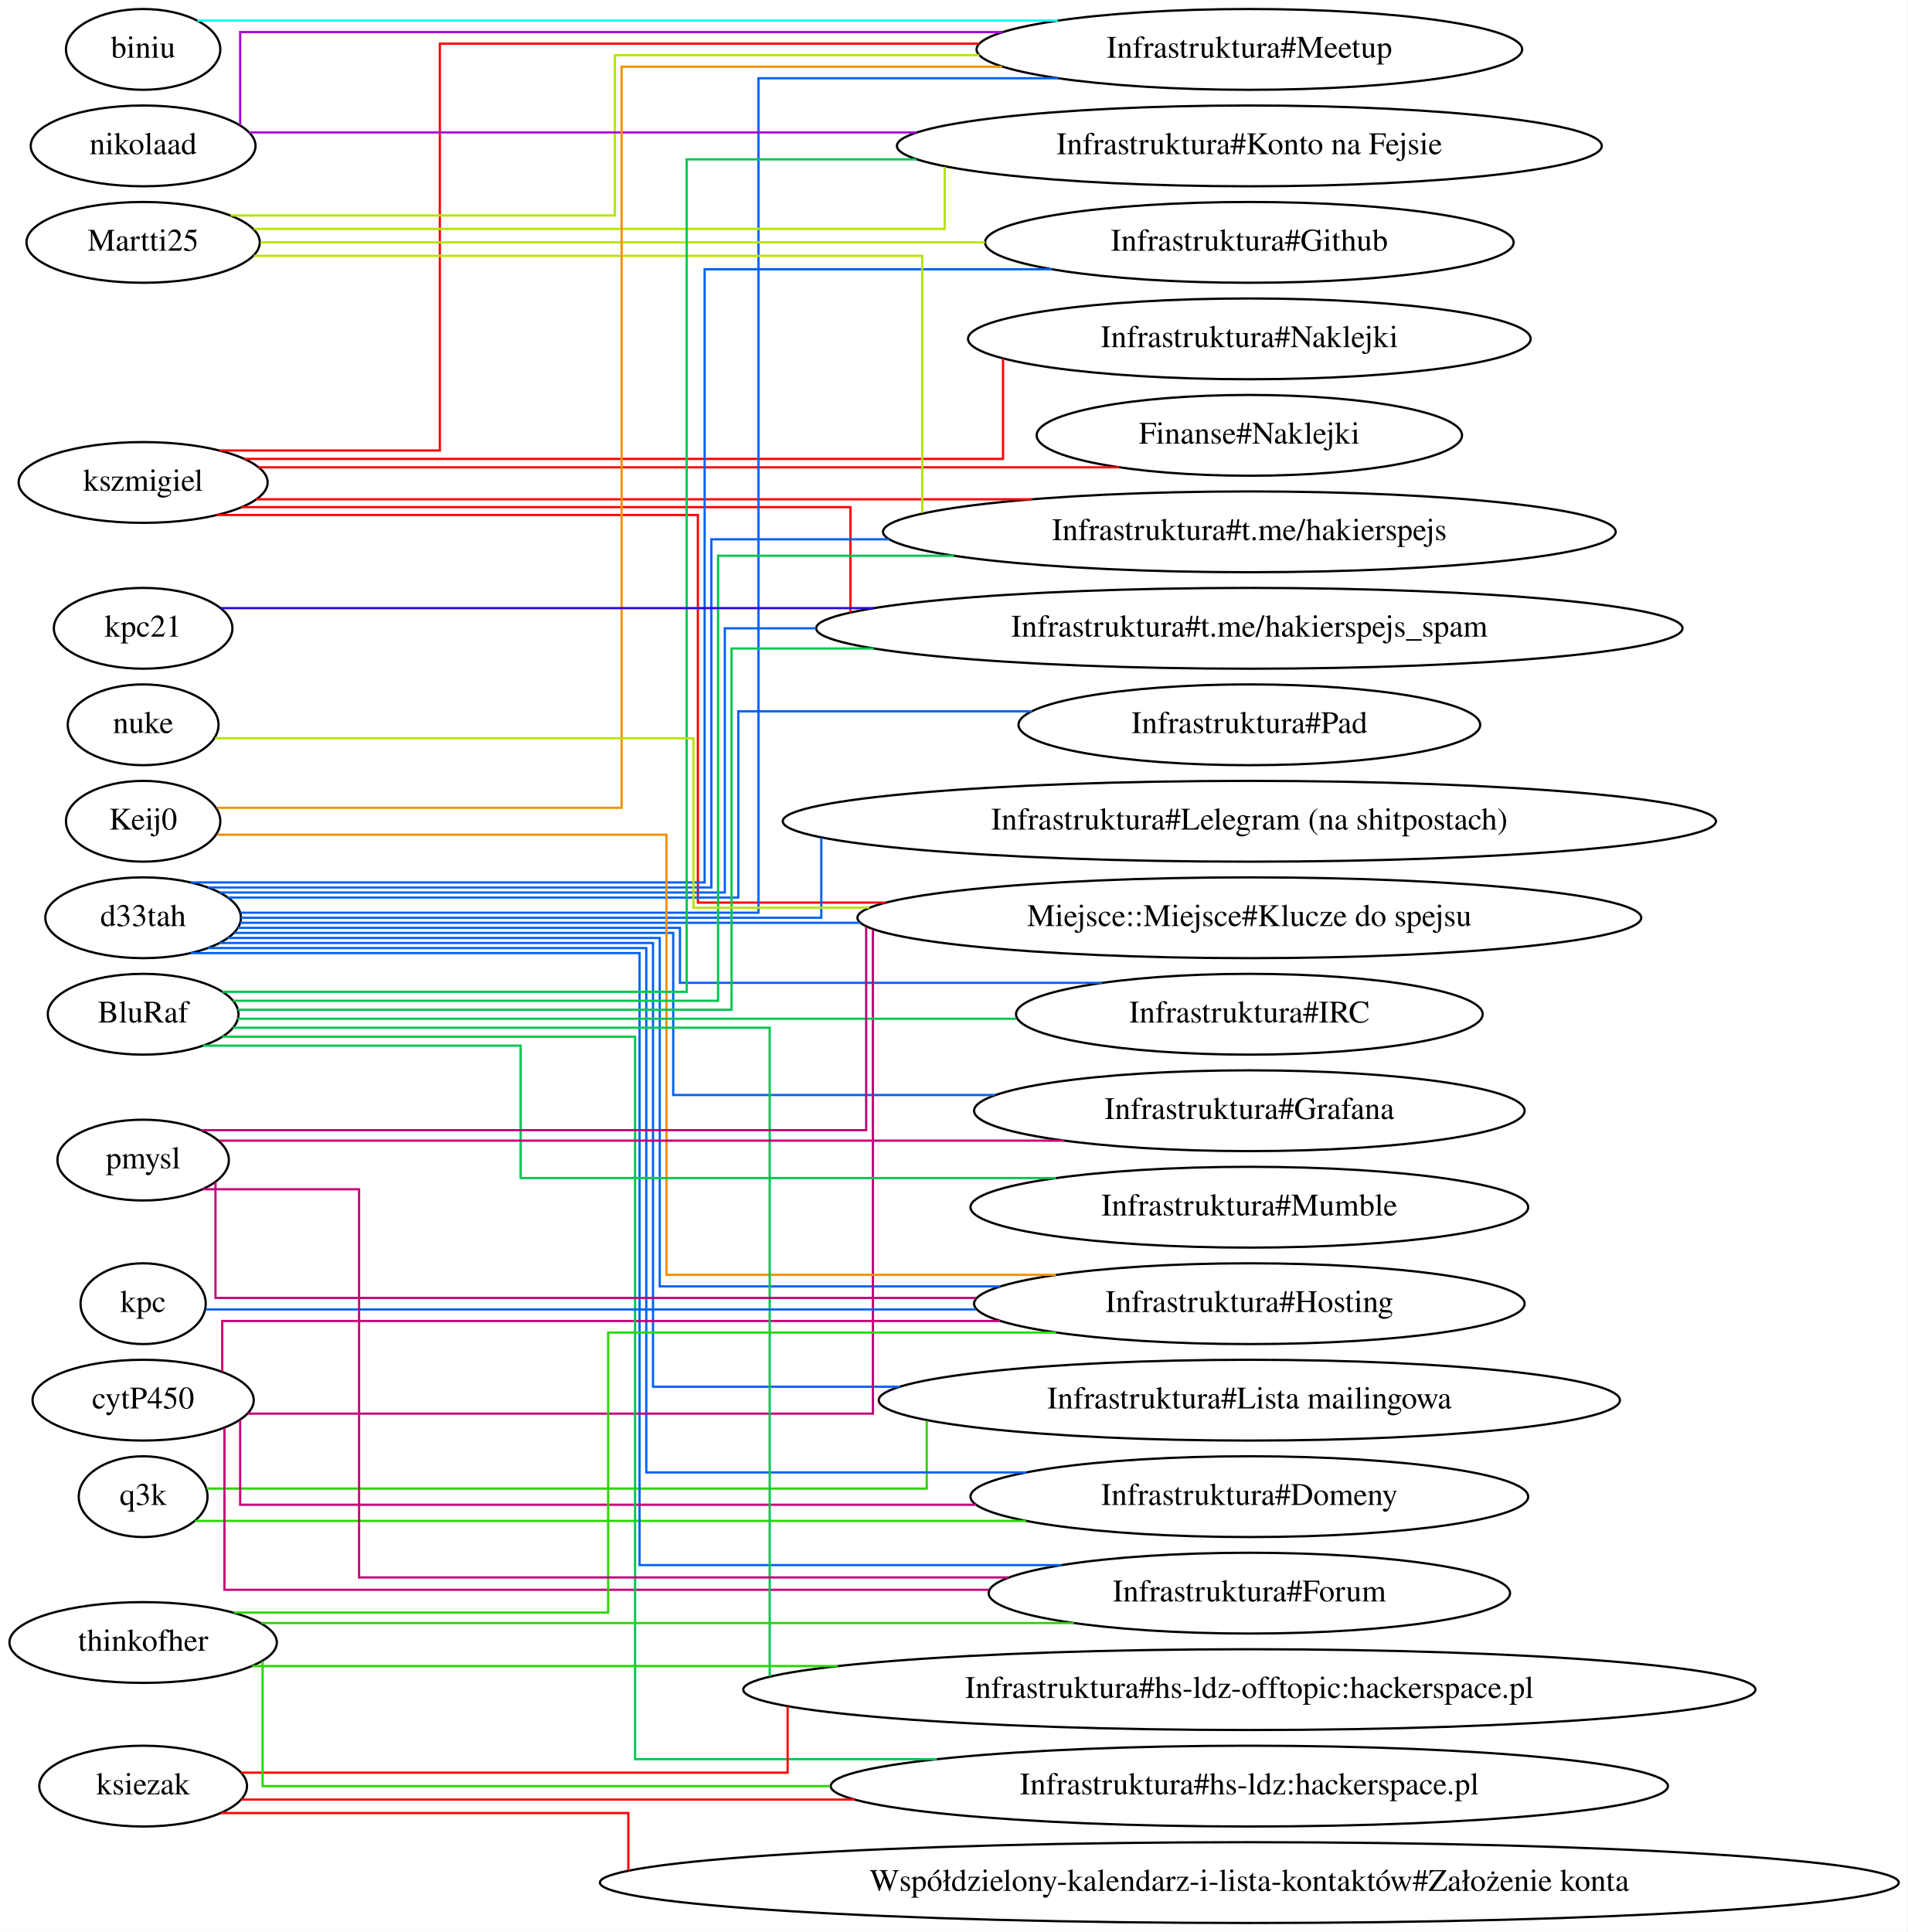
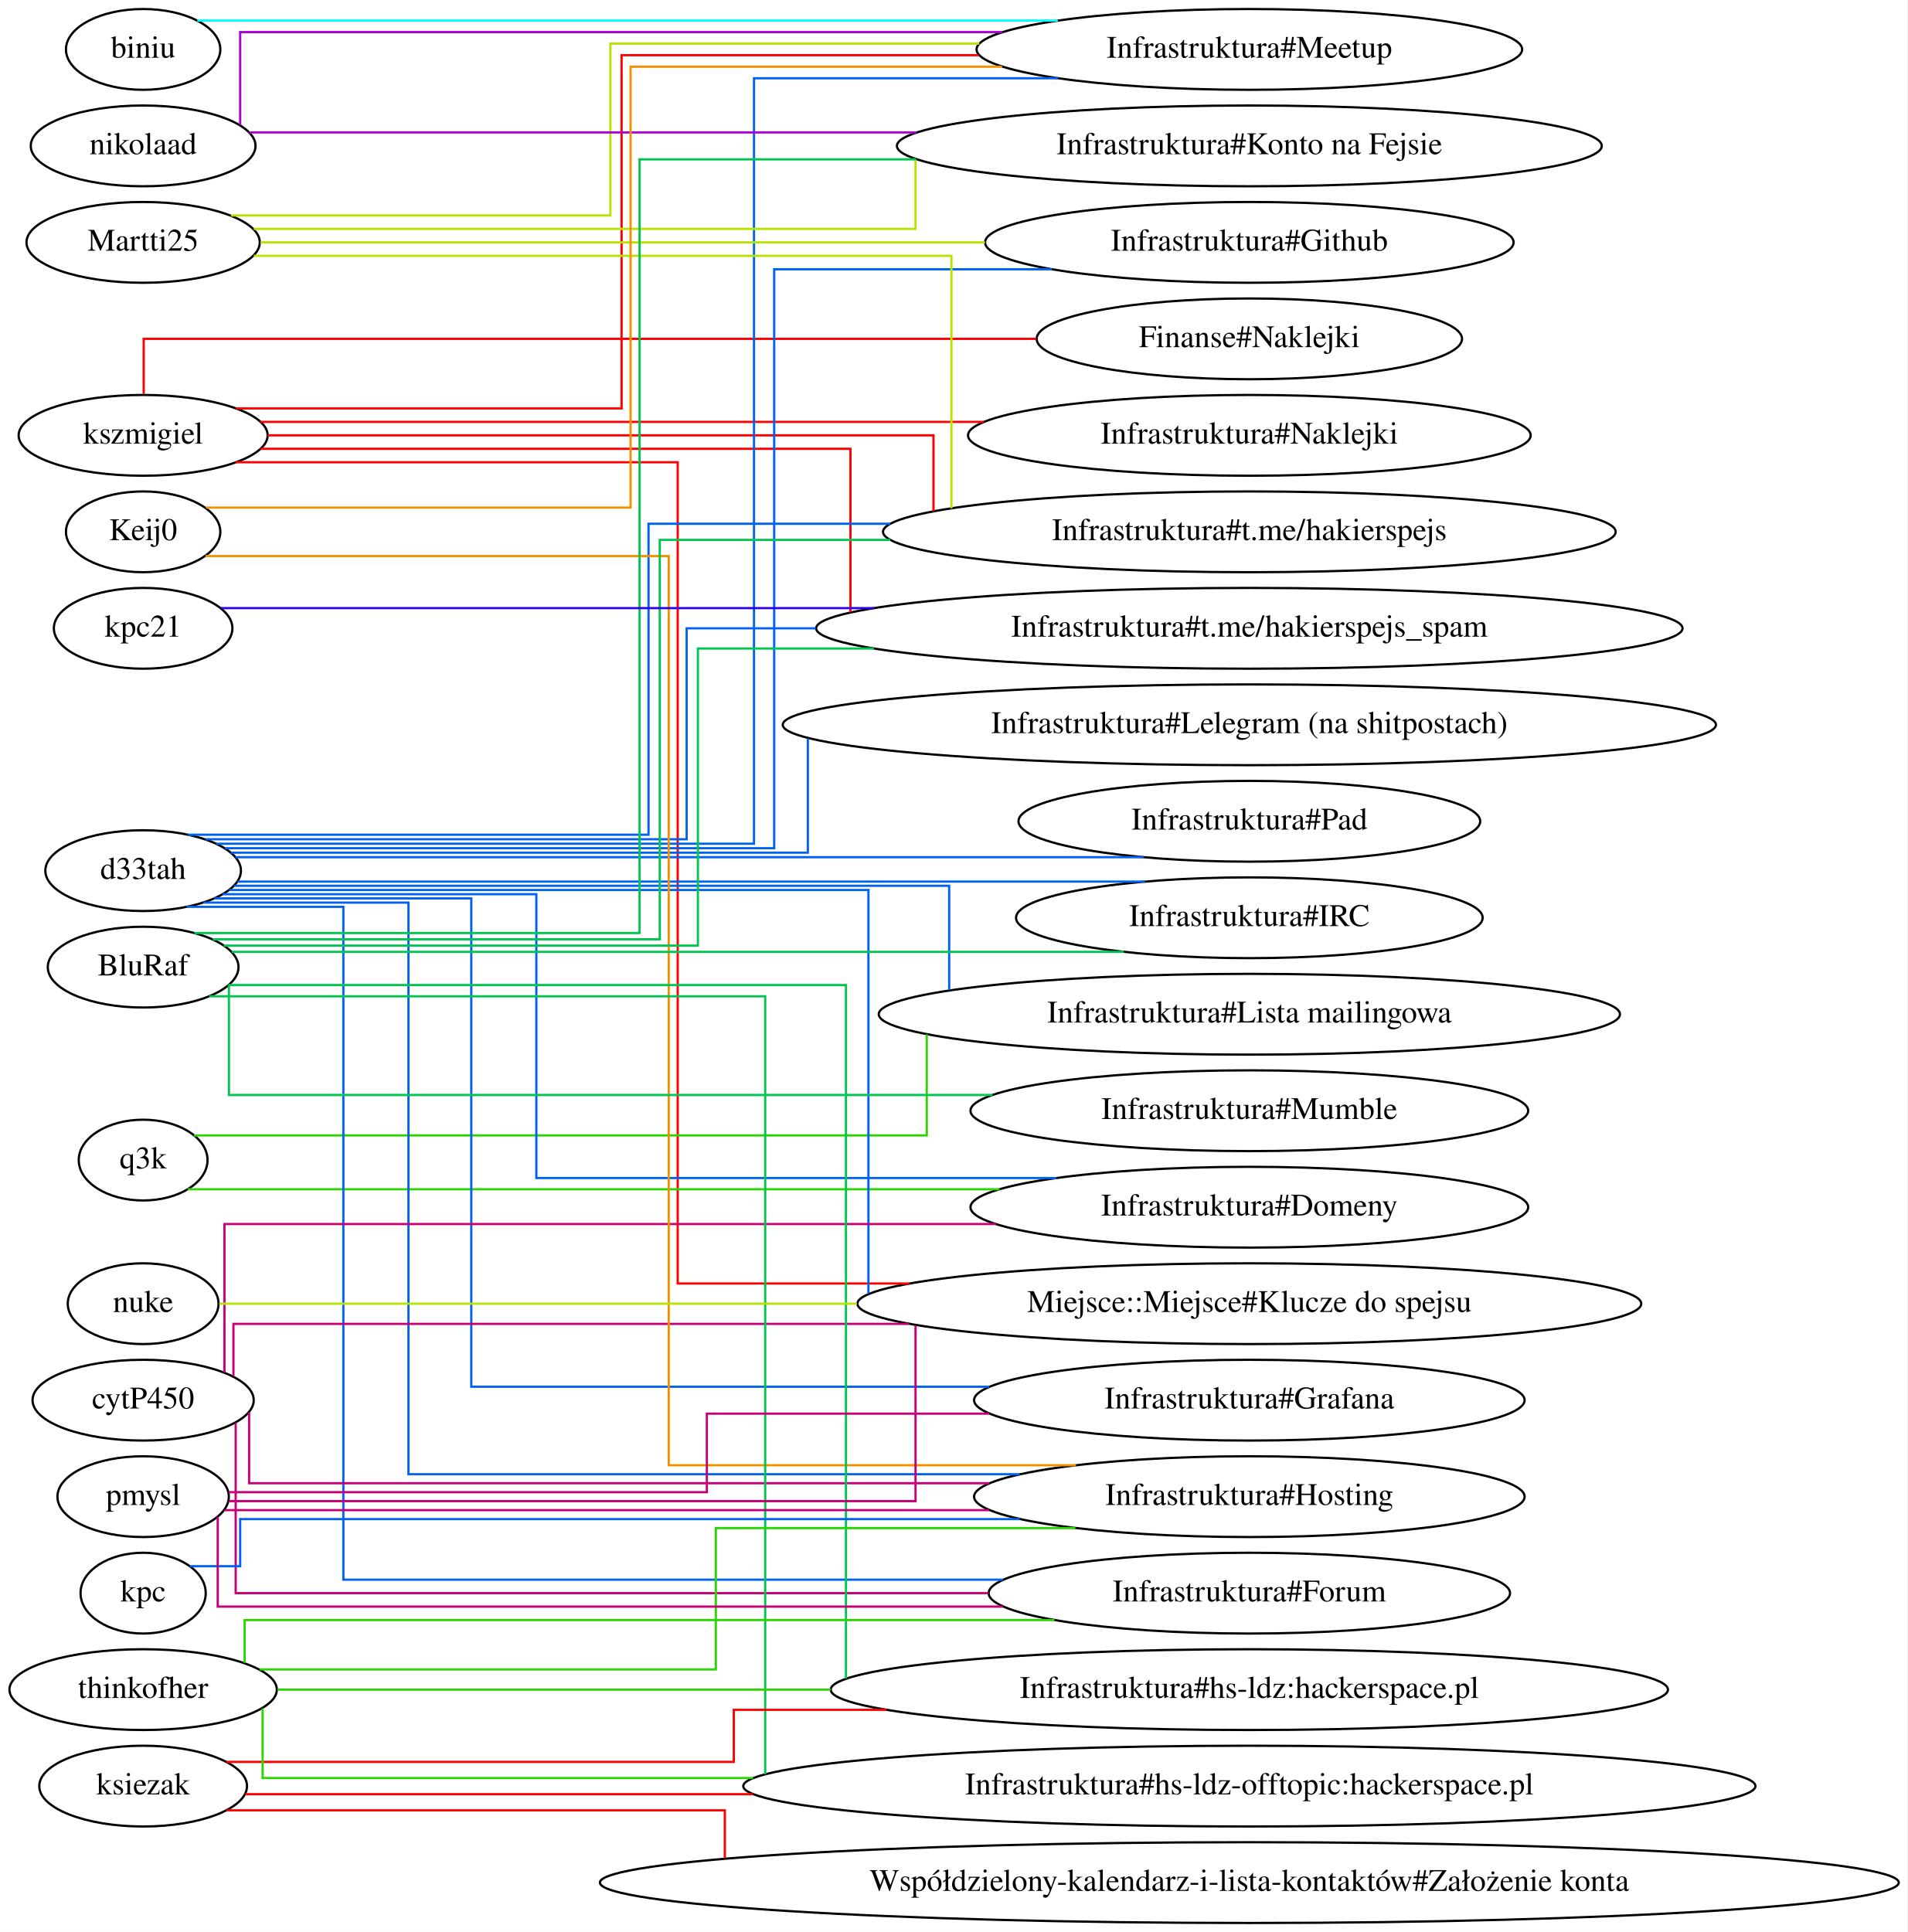
<svg xmlns="http://www.w3.org/2000/svg" width="850pt" height="861pt" viewBox="0.00 0.00 850.04 861.00">
  <g id="graph0" class="graph" transform="scale(1 1) rotate(0) translate(4 857)">
    <polygon fill="#ffffff" stroke="transparent" points="-4,4 -4,-857 846.038,-857 846.038,4 -4,4" />
    <g id="node1" class="node">
-       <ellipse fill="none" stroke="#000000" cx="59.795" cy="-642" rx="55.491" ry="18" />
-       <text text-anchor="middle" x="59.795" y="-638.3" font-family="Times,serif" font-size="14.00" fill="#000000">kszmigiel</text>
+       <ellipse fill="none" stroke="#000000" cx="59.795" cy="-663" rx="55.491" ry="18" />
+       <text text-anchor="middle" x="59.795" y="-659.3" font-family="Times,serif" font-size="14.00" fill="#000000">kszmigiel</text>
    </g>
    <g id="node2" class="node">
-       <ellipse fill="none" stroke="#000000" cx="552.814" cy="-448" rx="174.669" ry="18" />
-       <text text-anchor="middle" x="552.814" y="-444.3" font-family="Times,serif" font-size="14.00" fill="#000000">Miejsce::Miejsce#Klucze do spejsu</text>
+       <ellipse fill="none" stroke="#000000" cx="552.814" cy="-706" rx="94.783" ry="18" />
+       <text text-anchor="middle" x="552.814" y="-702.3" font-family="Times,serif" font-size="14.00" fill="#000000">Finanse#Naklejki</text>
    </g>
    <g id="edge1" class="edge">
-       <path fill="none" stroke="#ff0000" d="M92.627,-627.5C159.882,-627.5 307.038,-627.5 307.038,-627.5 307.038,-627.5 307.038,-454.75 307.038,-454.75 307.038,-454.75 344.728,-454.75 390.589,-454.75" />
+       <path fill="none" stroke="#ff0000" d="M60.038,-681.485C60.038,-693.14 60.038,-706 60.038,-706 60.038,-706 314.607,-706 457.802,-706" />
    </g>
    <g id="node3" class="node">
+       <ellipse fill="none" stroke="#000000" cx="552.814" cy="-663" rx="125.378" ry="18" />
+       <text text-anchor="middle" x="552.814" y="-659.3" font-family="Times,serif" font-size="14.00" fill="#000000">Infrastruktura#Naklejki</text>
+     </g>
+     <g id="edge2" class="edge">
+       <path fill="none" stroke="#ff0000" d="M112.09,-669C188.295,-669 331.935,-669 434.522,-669" />
+     </g>
+     <g id="node4" class="node">
+       <ellipse fill="none" stroke="#000000" cx="552.814" cy="-620" rx="163.271" ry="18" />
+       <text text-anchor="middle" x="552.814" y="-616.3" font-family="Times,serif" font-size="14.00" fill="#000000">Infrastruktura#t.me/hakierspejs</text>
+     </g>
+     <g id="edge3" class="edge">
+       <path fill="none" stroke="#ff0000" d="M115.22,-663C214.417,-663 412.038,-663 412.038,-663 412.038,-663 412.038,-641.741 412.038,-629.119" />
+     </g>
+     <g id="node5" class="node">
+       <ellipse fill="none" stroke="#000000" cx="552.814" cy="-835" rx="121.578" ry="18" />
+       <text text-anchor="middle" x="552.814" y="-831.3" font-family="Times,serif" font-size="14.00" fill="#000000">Infrastruktura#Meetup</text>
+     </g>
+     <g id="edge4" class="edge">
+       <path fill="none" stroke="#ff0000" d="M101.163,-675C163.175,-675 273.038,-675 273.038,-675 273.038,-675 273.038,-832.429 273.038,-832.429 273.038,-832.429 356.413,-832.429 432.134,-832.429" />
+     </g>
+     <g id="node6" class="node">
+       <ellipse fill="none" stroke="#000000" cx="552.814" cy="-276" rx="174.669" ry="18" />
+       <text text-anchor="middle" x="552.814" y="-272.3" font-family="Times,serif" font-size="14.00" fill="#000000">Miejsce::Miejsce#Klucze do spejsu</text>
+     </g>
+     <g id="edge5" class="edge">
+       <path fill="none" stroke="#ff0000" d="M101.022,-651C169.21,-651 298.038,-651 298.038,-651 298.038,-651 298.038,-285 298.038,-285 298.038,-285 346.586,-285 401.298,-285" />
+     </g>
+     <g id="node7" class="node">
      <ellipse fill="none" stroke="#000000" cx="552.814" cy="-577" rx="193.066" ry="18" />
      <text text-anchor="middle" x="552.814" y="-573.3" font-family="Times,serif" font-size="14.00" fill="#000000">Infrastruktura#t.me/hakierspejs_spam</text>
    </g>
-     <g id="edge2" class="edge">
-       <path fill="none" stroke="#ff0000" d="M103.628,-631C190.248,-631 375.038,-631 375.038,-631 375.038,-631 375.038,-598.697 375.038,-584.06" />
-     </g>
-     <g id="node4" class="node">
-       <ellipse fill="none" stroke="#000000" cx="552.814" cy="-706" rx="125.378" ry="18" />
-       <text text-anchor="middle" x="552.814" y="-702.3" font-family="Times,serif" font-size="14.00" fill="#000000">Infrastruktura#Naklejki</text>
-     </g>
-     <g id="edge3" class="edge">
-       <path fill="none" stroke="#ff0000" d="M104.885,-652.5C206.192,-652.5 443.038,-652.5 443.038,-652.5 443.038,-652.5 443.038,-681.97 443.038,-697.166" />
-     </g>
-     <g id="node5" class="node">
-       <ellipse fill="none" stroke="#000000" cx="552.814" cy="-620" rx="163.271" ry="18" />
-       <text text-anchor="middle" x="552.814" y="-616.3" font-family="Times,serif" font-size="14.00" fill="#000000">Infrastruktura#t.me/hakierspejs</text>
-     </g>
-     <g id="edge4" class="edge">
-       <path fill="none" stroke="#ff0000" d="M110.24,-634.5C191.35,-634.5 352.158,-634.5 455.975,-634.5" />
-     </g>
-     <g id="node6" class="node">
-       <ellipse fill="none" stroke="#000000" cx="552.814" cy="-663" rx="94.783" ry="18" />
-       <text text-anchor="middle" x="552.814" y="-659.3" font-family="Times,serif" font-size="14.00" fill="#000000">Finanse#Naklejki</text>
-     </g>
-     <g id="edge5" class="edge">
-       <path fill="none" stroke="#ff0000" d="M111.161,-648.75C203.647,-648.75 397.577,-648.75 494.737,-648.75" />
-     </g>
-     <g id="node7" class="node">
-       <ellipse fill="none" stroke="#000000" cx="552.814" cy="-835" rx="121.578" ry="18" />
-       <text text-anchor="middle" x="552.814" y="-831.3" font-family="Times,serif" font-size="14.00" fill="#000000">Infrastruktura#Meetup</text>
-     </g>
    <g id="edge6" class="edge">
-       <path fill="none" stroke="#ff0000" d="M93.851,-656.25C133.033,-656.25 192.038,-656.25 192.038,-656.25 192.038,-656.25 192.038,-837.571 192.038,-837.571 192.038,-837.571 327.515,-837.571 432.43,-837.571" />
+       <path fill="none" stroke="#ff0000" d="M112.205,-657C201.845,-657 375.038,-657 375.038,-657 375.038,-657 375.038,-603.678 375.038,-584.1" />
    </g>
    <g id="node8" class="node">
-       <ellipse fill="none" stroke="#000000" cx="59.795" cy="-190" rx="28.695" ry="18" />
-       <text text-anchor="middle" x="59.795" y="-186.3" font-family="Times,serif" font-size="14.00" fill="#000000">q3k</text>
+       <ellipse fill="none" stroke="#000000" cx="59.795" cy="-340" rx="28.695" ry="18" />
+       <text text-anchor="middle" x="59.795" y="-336.3" font-family="Times,serif" font-size="14.00" fill="#000000">q3k</text>
    </g>
    <g id="node9" class="node">
-       <ellipse fill="none" stroke="#000000" cx="552.814" cy="-190" rx="124.278" ry="18" />
-       <text text-anchor="middle" x="552.814" y="-186.3" font-family="Times,serif" font-size="14.00" fill="#000000">Infrastruktura#Domeny</text>
+       <ellipse fill="none" stroke="#000000" cx="552.814" cy="-319" rx="124.278" ry="18" />
+       <text text-anchor="middle" x="552.814" y="-315.3" font-family="Times,serif" font-size="14.00" fill="#000000">Infrastruktura#Domeny</text>
    </g>
    <g id="edge7" class="edge">
-       <path fill="none" stroke="#2bd500" d="M82.913,-179.2C148.021,-179.2 335.81,-179.2 453.336,-179.2" />
+       <path fill="none" stroke="#2bd500" d="M79.732,-327C139.677,-327 321.522,-327 441.502,-327" />
    </g>
    <g id="node10" class="node">
-       <ellipse fill="none" stroke="#000000" cx="552.814" cy="-233" rx="165.171" ry="18" />
-       <text text-anchor="middle" x="552.814" y="-229.3" font-family="Times,serif" font-size="14.00" fill="#000000">Infrastruktura#Lista mailingowa</text>
+       <ellipse fill="none" stroke="#000000" cx="552.814" cy="-405" rx="165.171" ry="18" />
+       <text text-anchor="middle" x="552.814" y="-401.3" font-family="Times,serif" font-size="14.00" fill="#000000">Infrastruktura#Lista mailingowa</text>
    </g>
    <g id="edge8" class="edge">
-       <path fill="none" stroke="#2bd500" d="M88.079,-193.6C171.222,-193.6 409.038,-193.6 409.038,-193.6 409.038,-193.6 409.038,-212.223 409.038,-223.862" />
+       <path fill="none" stroke="#2bd500" d="M82.44,-351C159.831,-351 409.038,-351 409.038,-351 409.038,-351 409.038,-380.745 409.038,-396.083" />
    </g>
    <g id="node11" class="node">
-       <ellipse fill="none" stroke="#000000" cx="59.795" cy="-448" rx="43.592" ry="18" />
-       <text text-anchor="middle" x="59.795" y="-444.3" font-family="Times,serif" font-size="14.00" fill="#000000">d33tah</text>
+       <ellipse fill="none" stroke="#000000" cx="59.795" cy="-469" rx="43.592" ry="18" />
+       <text text-anchor="middle" x="59.795" y="-465.3" font-family="Times,serif" font-size="14.00" fill="#000000">d33tah</text>
+     </g>
+     <g id="edge11" class="edge">
+       <path fill="none" stroke="#0061f2" d="M79.784,-485C134.909,-485 285.038,-485 285.038,-485 285.038,-485 285.038,-623.6 285.038,-623.6 285.038,-623.6 335.608,-623.6 392.795,-623.6" />
+     </g>
+     <g id="edge14" class="edge">
+       <path fill="none" stroke="#0061f2" d="M92.363,-481C164.625,-481 332.038,-481 332.038,-481 332.038,-481 332.038,-822.143 332.038,-822.143 332.038,-822.143 405.33,-822.143 467.456,-822.143" />
+     </g>
+     <g id="edge17" class="edge">
+       <path fill="none" stroke="#0061f2" d="M98.144,-460.375C183.768,-460.375 383.038,-460.375 383.038,-460.375 383.038,-460.375 383.038,-308.95 383.038,-280.558" />
+     </g>
+     <g id="edge19" class="edge">
+       <path fill="none" stroke="#0061f2" d="M87.583,-483C151.213,-483 302.038,-483 302.038,-483 302.038,-483 302.038,-577 302.038,-577 302.038,-577 326.223,-577 359.571,-577" />
+     </g>
+     <g id="edge16" class="edge">
+       <path fill="none" stroke="#0061f2" d="M95.258,-458.5C146.464,-458.5 235.038,-458.5 235.038,-458.5 235.038,-458.5 235.038,-332 235.038,-332 235.038,-332 372.708,-332 466.819,-332" />
+     </g>
+     <g id="edge13" class="edge">
+       <path fill="none" stroke="#0061f2" d="M100.306,-462.25C194.257,-462.25 419.038,-462.25 419.038,-462.25 419.038,-462.25 419.038,-432.352 419.038,-415.768" />
+     </g>
+     <g id="node12" class="node">
+       <ellipse fill="none" stroke="#000000" cx="552.814" cy="-190" rx="122.678" ry="18" />
+       <text text-anchor="middle" x="552.814" y="-186.3" font-family="Times,serif" font-size="14.00" fill="#000000">Infrastruktura#Hosting</text>
+     </g>
+     <g id="edge9" class="edge">
+       <path fill="none" stroke="#0061f2" d="M86.626,-454.75C121.513,-454.75 178.038,-454.75 178.038,-454.75 178.038,-454.75 178.038,-200 178.038,-200 178.038,-200 339.44,-200 450.405,-200" />
+     </g>
+     <g id="node13" class="node">
+       <ellipse fill="none" stroke="#000000" cx="552.814" cy="-534" rx="207.963" ry="18" />
+       <text text-anchor="middle" x="552.814" y="-530.3" font-family="Times,serif" font-size="14.00" fill="#000000">Infrastruktura#Lelegram (na shitpostach)</text>
+     </g>
+     <g id="edge10" class="edge">
+       <path fill="none" stroke="#0061f2" d="M98.828,-477C179.271,-477 356.038,-477 356.038,-477 356.038,-477 356.038,-513.196 356.038,-527.9" />
+     </g>
+     <g id="node14" class="node">
+       <ellipse fill="none" stroke="#000000" cx="552.814" cy="-233" rx="122.678" ry="18" />
+       <text text-anchor="middle" x="552.814" y="-229.3" font-family="Times,serif" font-size="14.00" fill="#000000">Infrastruktura#Grafana</text>
    </g>
    <g id="edge12" class="edge">
-       <path fill="none" stroke="#0061f2" d="M103.115,-445.75C164.56,-445.75 280.547,-445.75 379.334,-445.75" />
-     </g>
-     <g id="edge14" class="edge">
-       <path fill="none" stroke="#0061f2" d="M93.953,-459.25C164.349,-459.25 319.038,-459.25 319.038,-459.25 319.038,-459.25 319.038,-577 319.038,-577 319.038,-577 335.533,-577 359.759,-577" />
-     </g>
-     <g id="edge17" class="edge">
-       <path fill="none" stroke="#0061f2" d="M88.845,-461.5C155.364,-461.5 313.038,-461.5 313.038,-461.5 313.038,-461.5 313.038,-616.667 313.038,-616.667 313.038,-616.667 348.536,-616.667 392.214,-616.667" />
-     </g>
-     <g id="edge21" class="edge">
-       <path fill="none" stroke="#0061f2" d="M103.249,-450.25C180.579,-450.25 334.038,-450.25 334.038,-450.25 334.038,-450.25 334.038,-822.143 334.038,-822.143 334.038,-822.143 406.174,-822.143 467.603,-822.143" />
-     </g>
-     <g id="edge10" class="edge">
-       <path fill="none" stroke="#0061f2" d="M88.651,-434.5C149.216,-434.5 284.038,-434.5 284.038,-434.5 284.038,-434.5 284.038,-200.8 284.038,-200.8 284.038,-200.8 376.931,-200.8 453.495,-200.8" />
-     </g>
-     <g id="edge11" class="edge">
-       <path fill="none" stroke="#0061f2" d="M93.815,-436.75C157.209,-436.75 287.038,-436.75 287.038,-436.75 287.038,-436.75 287.038,-239 287.038,-239 287.038,-239 339.051,-239 397.058,-239" />
-     </g>
-     <g id="node12" class="node">
-       <ellipse fill="none" stroke="#000000" cx="552.814" cy="-491" rx="207.963" ry="18" />
-       <text text-anchor="middle" x="552.814" y="-487.3" font-family="Times,serif" font-size="14.00" fill="#000000">Infrastruktura#Lelegram (na shitpostach)</text>
-     </g>
-     <g id="edge9" class="edge">
-       <path fill="none" stroke="#0061f2" d="M103.421,-448C187.121,-448 362.038,-448 362.038,-448 362.038,-448 362.038,-471.19 362.038,-483.51" />
-     </g>
-     <g id="node13" class="node">
-       <ellipse fill="none" stroke="#000000" cx="552.814" cy="-534" rx="102.882" ry="18" />
-       <text text-anchor="middle" x="552.814" y="-530.3" font-family="Times,serif" font-size="14.00" fill="#000000">Infrastruktura#Pad</text>
-     </g>
-     <g id="edge13" class="edge">
-       <path fill="none" stroke="#0061f2" d="M97.516,-457C170.745,-457 325.038,-457 325.038,-457 325.038,-457 325.038,-540 325.038,-540 325.038,-540 393.891,-540 455.886,-540" />
-     </g>
-     <g id="node14" class="node">
-       <ellipse fill="none" stroke="#000000" cx="552.814" cy="-147" rx="116.18" ry="18" />
-       <text text-anchor="middle" x="552.814" y="-143.3" font-family="Times,serif" font-size="14.00" fill="#000000">Infrastruktura#Forum</text>
-     </g>
-     <g id="edge15" class="edge">
-       <path fill="none" stroke="#0061f2" d="M81.008,-432.25C136.384,-432.25 281.038,-432.25 281.038,-432.25 281.038,-432.25 281.038,-159.5 281.038,-159.5 281.038,-159.5 389.2,-159.5 469.055,-159.5" />
+       <path fill="none" stroke="#0061f2" d="M91.527,-456.625C134.539,-456.625 206.038,-456.625 206.038,-456.625 206.038,-456.625 206.038,-239 206.038,-239 206.038,-239 336.05,-239 436.86,-239" />
    </g>
    <g id="node15" class="node">
      <ellipse fill="none" stroke="#000000" cx="552.814" cy="-749" rx="117.779" ry="18" />
      <text text-anchor="middle" x="552.814" y="-745.3" font-family="Times,serif" font-size="14.00" fill="#000000">Infrastruktura#Github</text>
    </g>
-     <g id="edge16" class="edge">
-       <path fill="none" stroke="#0061f2" d="M81.13,-463.75C141.646,-463.75 310.038,-463.75 310.038,-463.75 310.038,-463.75 310.038,-737 310.038,-737 310.038,-737 395.345,-737 464.823,-737" />
+     <g id="edge15" class="edge">
+       <path fill="none" stroke="#0061f2" d="M96.274,-479C172.372,-479 341.038,-479 341.038,-479 341.038,-479 341.038,-737 341.038,-737 341.038,-737 406.656,-737 464.842,-737" />
    </g>
    <g id="node16" class="node">
-       <ellipse fill="none" stroke="#000000" cx="552.814" cy="-405" rx="103.981" ry="18" />
-       <text text-anchor="middle" x="552.814" y="-401.3" font-family="Times,serif" font-size="14.00" fill="#000000">Infrastruktura#IRC</text>
+       <ellipse fill="none" stroke="#000000" cx="552.814" cy="-491" rx="102.882" ry="18" />
+       <text text-anchor="middle" x="552.814" y="-487.3" font-family="Times,serif" font-size="14.00" fill="#000000">Infrastruktura#Pad</text>
    </g>
    <g id="edge18" class="edge">
-       <path fill="none" stroke="#0061f2" d="M102.016,-443.5C170.698,-443.5 299.038,-443.5 299.038,-443.5 299.038,-443.5 299.038,-419 299.038,-419 299.038,-419 411.937,-419 487.13,-419" />
+       <path fill="none" stroke="#0061f2" d="M100.981,-475C191.933,-475 409.469,-475 505.675,-475" />
    </g>
    <g id="node17" class="node">
-       <ellipse fill="none" stroke="#000000" cx="552.814" cy="-276" rx="122.678" ry="18" />
-       <text text-anchor="middle" x="552.814" y="-272.3" font-family="Times,serif" font-size="14.00" fill="#000000">Infrastruktura#Hosting</text>
-     </g>
-     <g id="edge19" class="edge">
-       <path fill="none" stroke="#0061f2" d="M97.557,-439C162.876,-439 290.038,-439 290.038,-439 290.038,-439 290.038,-283.714 290.038,-283.714 290.038,-283.714 370.037,-283.714 441.754,-283.714" />
+       <ellipse fill="none" stroke="#000000" cx="552.814" cy="-448" rx="103.981" ry="18" />
+       <text text-anchor="middle" x="552.814" y="-444.3" font-family="Times,serif" font-size="14.00" fill="#000000">Infrastruktura#IRC</text>
+     </g>
+     <g id="edge20" class="edge">
+       <path fill="none" stroke="#0061f2" d="M101.829,-464.125C193.461,-464.125 410.63,-464.125 506.248,-464.125" />
    </g>
    <g id="node18" class="node">
-       <ellipse fill="none" stroke="#000000" cx="552.814" cy="-362" rx="122.678" ry="18" />
-       <text text-anchor="middle" x="552.814" y="-358.3" font-family="Times,serif" font-size="14.00" fill="#000000">Infrastruktura#Grafana</text>
-     </g>
-     <g id="edge20" class="edge">
-       <path fill="none" stroke="#0061f2" d="M100.406,-441.25C167.952,-441.25 296.038,-441.25 296.038,-441.25 296.038,-441.25 296.038,-369 296.038,-369 296.038,-369 370.654,-369 439.441,-369" />
+       <ellipse fill="none" stroke="#000000" cx="552.814" cy="-147" rx="116.18" ry="18" />
+       <text text-anchor="middle" x="552.814" y="-143.3" font-family="Times,serif" font-size="14.00" fill="#000000">Infrastruktura#Forum</text>
+     </g>
+     <g id="edge21" class="edge">
+       <path fill="none" stroke="#0061f2" d="M79.159,-452.875C105.406,-452.875 149.038,-452.875 149.038,-452.875 149.038,-452.875 149.038,-153 149.038,-153 149.038,-153 323.448,-153 443.014,-153" />
    </g>
    <g id="node19" class="node">
      <ellipse fill="none" stroke="#000000" cx="59.795" cy="-233" rx="49.291" ry="18" />
      <text text-anchor="middle" x="59.795" y="-229.3" font-family="Times,serif" font-size="14.00" fill="#000000">cytP450</text>
    </g>
+     <g id="edge23" class="edge">
+       <path fill="none" stroke="#c60077" d="M100.038,-243.758C100.038,-253.719 100.038,-267 100.038,-267 100.038,-267 269.521,-267 401.101,-267" />
+     </g>
+     <g id="edge24" class="edge">
+       <path fill="none" stroke="#c60077" d="M96.038,-245.266C96.038,-267.344 96.038,-311.5 96.038,-311.5 96.038,-311.5 304.639,-311.5 439.903,-311.5" />
+     </g>
+     <g id="edge22" class="edge">
+       <path fill="none" stroke="#c60077" d="M107.038,-227.541C107.038,-217.248 107.038,-196 107.038,-196 107.038,-196 304.774,-196 436.855,-196" />
+     </g>
    <g id="edge25" class="edge">
-       <path fill="none" stroke="#c60077" d="M106.394,-227C196.327,-227 385.038,-227 385.038,-227 385.038,-227 385.038,-408.505 385.038,-442.537" />
-     </g>
-     <g id="edge23" class="edge">
-       <path fill="none" stroke="#c60077" d="M103.038,-224.015C103.038,-210.474 103.038,-186.4 103.038,-186.4 103.038,-186.4 297.895,-186.4 431.098,-186.4" />
-     </g>
-     <g id="edge24" class="edge">
-       <path fill="none" stroke="#c60077" d="M96.038,-220.532C96.038,-197.027 96.038,-148.5 96.038,-148.5 96.038,-148.5 301.336,-148.5 436.664,-148.5" />
-     </g>
-     <g id="edge22" class="edge">
-       <path fill="none" stroke="#c60077" d="M95.038,-245.739C95.038,-255.846 95.038,-268.286 95.038,-268.286 95.038,-268.286 306.215,-268.286 441.707,-268.286" />
+       <path fill="none" stroke="#c60077" d="M101.038,-222.797C101.038,-200.016 101.038,-147 101.038,-147 101.038,-147 302.612,-147 436.47,-147" />
    </g>
    <g id="node20" class="node">
      <ellipse fill="none" stroke="#000000" cx="59.795" cy="-749" rx="51.991" ry="18" />
      <text text-anchor="middle" x="59.795" y="-745.3" font-family="Times,serif" font-size="14.00" fill="#000000">Martti25</text>
    </g>
-     <g id="edge27" class="edge">
-       <path fill="none" stroke="#b6e400" d="M109.177,-743C205.045,-743 407.038,-743 407.038,-743 407.038,-743 407.038,-656.244 407.038,-628.454" />
+     <g id="edge28" class="edge">
+       <path fill="none" stroke="#b6e400" d="M109.13,-743C207.791,-743 420.038,-743 420.038,-743 420.038,-743 420.038,-660.232 420.038,-630.487" />
+     </g>
+     <g id="edge26" class="edge">
+       <path fill="none" stroke="#b6e400" d="M98.964,-761C159.287,-761 268.038,-761 268.038,-761 268.038,-761 268.038,-837.571 268.038,-837.571 268.038,-837.571 354.734,-837.571 432.456,-837.571" />
    </g>
    <g id="edge29" class="edge">
-       <path fill="none" stroke="#b6e400" d="M98.847,-761C159.648,-761 270.038,-761 270.038,-761 270.038,-761 270.038,-832.429 270.038,-832.429 270.038,-832.429 355.517,-832.429 432.481,-832.429" />
-     </g>
-     <g id="edge28" class="edge">
      <path fill="none" stroke="#b6e400" d="M112.09,-749C188.418,-749 332.402,-749 435.022,-749" />
    </g>
    <g id="node21" class="node">
      <ellipse fill="none" stroke="#000000" cx="552.814" cy="-792" rx="157.072" ry="18" />
      <text text-anchor="middle" x="552.814" y="-788.3" font-family="Times,serif" font-size="14.00" fill="#000000">Infrastruktura#Konto na Fejsie</text>
    </g>
-     <g id="edge26" class="edge">
-       <path fill="none" stroke="#b6e400" d="M109.093,-755C207.094,-755 417.038,-755 417.038,-755 417.038,-755 417.038,-771.702 417.038,-782.663" />
+     <g id="edge27" class="edge">
+       <path fill="none" stroke="#b6e400" d="M109.116,-755C204.303,-755 404.038,-755 404.038,-755 404.038,-755 404.038,-775.381 404.038,-785.89" />
    </g>
    <g id="node22" class="node">
      <ellipse fill="none" stroke="#000000" cx="59.795" cy="-835" rx="34.394" ry="18" />
      <text text-anchor="middle" x="59.795" y="-831.3" font-family="Times,serif" font-size="14.00" fill="#000000">biniu</text>
    </g>
    <g id="edge30" class="edge">
      <path fill="none" stroke="#00ffff" d="M83.908,-847.857C152.635,-847.857 351.984,-847.857 467.43,-847.857" />
    </g>
    <g id="node23" class="node">
      <ellipse fill="none" stroke="#000000" cx="59.795" cy="-792" rx="50.091" ry="18" />
      <text text-anchor="middle" x="59.795" y="-788.3" font-family="Times,serif" font-size="14.00" fill="#000000">nikolaad</text>
    </g>
+     <g id="edge31" class="edge">
+       <path fill="none" stroke="#ab00d5" d="M103.038,-801.302C103.038,-815.943 103.038,-842.714 103.038,-842.714 103.038,-842.714 309.631,-842.714 442.786,-842.714" />
+     </g>
    <g id="edge32" class="edge">
-       <path fill="none" stroke="#ab00d5" d="M103.038,-801.302C103.038,-815.943 103.038,-842.714 103.038,-842.714 103.038,-842.714 309.631,-842.714 442.786,-842.714" />
-     </g>
-     <g id="edge31" class="edge">
      <path fill="none" stroke="#ab00d5" d="M107.067,-798C174.913,-798 302.897,-798 404.383,-798" />
    </g>
    <g id="node24" class="node">
-       <ellipse fill="none" stroke="#000000" cx="59.795" cy="-491" rx="34.394" ry="18" />
-       <text text-anchor="middle" x="59.795" y="-487.3" font-family="Times,serif" font-size="14.00" fill="#000000">Keij0</text>
+       <ellipse fill="none" stroke="#000000" cx="59.795" cy="-620" rx="34.394" ry="18" />
+       <text text-anchor="middle" x="59.795" y="-616.3" font-family="Times,serif" font-size="14.00" fill="#000000">Keij0</text>
+     </g>
+     <g id="edge33" class="edge">
+       <path fill="none" stroke="#f29100" d="M87.751,-630.8C146.425,-630.8 277.038,-630.8 277.038,-630.8 277.038,-630.8 277.038,-827.286 277.038,-827.286 277.038,-827.286 365.817,-827.286 442.631,-827.286" />
    </g>
    <g id="edge34" class="edge">
-       <path fill="none" stroke="#f29100" d="M92.647,-497C152.463,-497 273.038,-497 273.038,-497 273.038,-497 273.038,-827.286 273.038,-827.286 273.038,-827.286 364.349,-827.286 442.641,-827.286" />
-     </g>
-     <g id="edge33" class="edge">
-       <path fill="none" stroke="#f29100" d="M92.718,-485C157.012,-485 293.038,-485 293.038,-485 293.038,-485 293.038,-288.857 293.038,-288.857 293.038,-288.857 391.055,-288.857 466.673,-288.857" />
+       <path fill="none" stroke="#f29100" d="M87.585,-609.2C149.634,-609.2 294.038,-609.2 294.038,-609.2 294.038,-609.2 294.038,-204 294.038,-204 294.038,-204 399.271,-204 475.523,-204" />
    </g>
    <g id="node25" class="node">
-       <ellipse fill="none" stroke="#000000" cx="59.795" cy="-405" rx="42.494" ry="18" />
-       <text text-anchor="middle" x="59.795" y="-401.3" font-family="Times,serif" font-size="14.00" fill="#000000">BluRaf</text>
+       <ellipse fill="none" stroke="#000000" cx="59.795" cy="-426" rx="42.494" ry="18" />
+       <text text-anchor="middle" x="59.795" y="-422.3" font-family="Times,serif" font-size="14.00" fill="#000000">BluRaf</text>
+     </g>
+     <g id="edge35" class="edge">
+       <path fill="none" stroke="#00c64f" d="M90.846,-438.4C153.693,-438.4 290.038,-438.4 290.038,-438.4 290.038,-438.4 290.038,-616.4 290.038,-616.4 290.038,-616.4 337.895,-616.4 392.763,-616.4" />
+     </g>
+     <g id="edge40" class="edge">
+       <path fill="none" stroke="#00c64f" d="M95.746,-435.6C164.318,-435.6 307.038,-435.6 307.038,-435.6 307.038,-435.6 307.038,-568 307.038,-568 307.038,-568 341.961,-568 385.479,-568" />
+     </g>
+     <g id="edge41" class="edge">
+       <path fill="none" stroke="#00c64f" d="M99.307,-432.8C186.594,-432.8 396.079,-432.8 496.832,-432.8" />
+     </g>
+     <g id="edge39" class="edge">
+       <path fill="none" stroke="#00c64f" d="M82.638,-441.2C139.166,-441.2 281.038,-441.2 281.038,-441.2 281.038,-441.2 281.038,-786 281.038,-786 281.038,-786 340.754,-786 404.203,-786" />
+     </g>
+     <g id="node26" class="node">
+       <ellipse fill="none" stroke="#000000" cx="552.814" cy="-104" rx="186.567" ry="18" />
+       <text text-anchor="middle" x="552.814" y="-100.3" font-family="Times,serif" font-size="14.00" fill="#000000">Infrastruktura#hs-ldz:hackerspace.pl</text>
    </g>
    <g id="edge36" class="edge">
-       <path fill="none" stroke="#00c64f" d="M101.929,-407C176.059,-407 322.038,-407 322.038,-407 322.038,-407 322.038,-568 322.038,-568 322.038,-568 349.463,-568 385.404,-568" />
+       <path fill="none" stroke="#00c64f" d="M97.891,-418C181.371,-418 373.038,-418 373.038,-418 373.038,-418 373.038,-148.88 373.038,-108.932" />
+     </g>
+     <g id="node27" class="node">
+       <ellipse fill="none" stroke="#000000" cx="552.814" cy="-362" rx="124.278" ry="18" />
+       <text text-anchor="middle" x="552.814" y="-358.3" font-family="Times,serif" font-size="14.00" fill="#000000">Infrastruktura#Mumble</text>
+     </g>
+     <g id="edge37" class="edge">
+       <path fill="none" stroke="#00c64f" d="M98.038,-418.074C98.038,-402.412 98.038,-369 98.038,-369 98.038,-369 303.63,-369 438.348,-369" />
+     </g>
+     <g id="node28" class="node">
+       <ellipse fill="none" stroke="#000000" cx="552.814" cy="-61" rx="225.56" ry="18" />
+       <text text-anchor="middle" x="552.814" y="-57.3" font-family="Times,serif" font-size="14.00" fill="#000000">Infrastruktura#hs-ldz-offtopic:hackerspace.pl</text>
    </g>
    <g id="edge38" class="edge">
-       <path fill="none" stroke="#00c64f" d="M99.833,-411C171.901,-411 316.038,-411 316.038,-411 316.038,-411 316.038,-609.333 316.038,-609.333 316.038,-609.333 366.771,-609.333 421.27,-609.333" />
-     </g>
-     <g id="edge40" class="edge">
-       <path fill="none" stroke="#00c64f" d="M101.829,-403C178.092,-403 341.312,-403 449.043,-403" />
-     </g>
-     <g id="edge41" class="edge">
-       <path fill="none" stroke="#00c64f" d="M95.019,-415C162.205,-415 302.038,-415 302.038,-415 302.038,-415 302.038,-786 302.038,-786 302.038,-786 350.253,-786 404.4,-786" />
-     </g>
-     <g id="node26" class="node">
-       <ellipse fill="none" stroke="#000000" cx="552.814" cy="-319" rx="124.278" ry="18" />
-       <text text-anchor="middle" x="552.814" y="-315.3" font-family="Times,serif" font-size="14.00" fill="#000000">Infrastruktura#Mumble</text>
-     </g>
-     <g id="edge35" class="edge">
-       <path fill="none" stroke="#00c64f" d="M86.453,-391C133.893,-391 228.038,-391 228.038,-391 228.038,-391 228.038,-332 228.038,-332 228.038,-332 370.416,-332 466.632,-332" />
-     </g>
-     <g id="node27" class="node">
-       <ellipse fill="none" stroke="#000000" cx="552.814" cy="-61" rx="186.567" ry="18" />
-       <text text-anchor="middle" x="552.814" y="-57.3" font-family="Times,serif" font-size="14.00" fill="#000000">Infrastruktura#hs-ldz:hackerspace.pl</text>
-     </g>
-     <g id="edge37" class="edge">
-       <path fill="none" stroke="#00c64f" d="M95.02,-395C156.995,-395 279.038,-395 279.038,-395 279.038,-395 279.038,-73 279.038,-73 279.038,-73 345.887,-73 413.52,-73" />
-     </g>
-     <g id="node28" class="node">
-       <ellipse fill="none" stroke="#000000" cx="552.814" cy="-104" rx="225.56" ry="18" />
-       <text text-anchor="middle" x="552.814" y="-100.3" font-family="Times,serif" font-size="14.00" fill="#000000">Infrastruktura#hs-ldz-offtopic:hackerspace.pl</text>
-     </g>
-     <g id="edge39" class="edge">
-       <path fill="none" stroke="#00c64f" d="M99.803,-399C177.017,-399 339.038,-399 339.038,-399 339.038,-399 339.038,-151.47 339.038,-109.893" />
+       <path fill="none" stroke="#00c64f" d="M89.202,-413C160.554,-413 337.038,-413 337.038,-413 337.038,-413 337.038,-110.037 337.038,-66.249" />
    </g>
    <g id="node29" class="node">
      <ellipse fill="none" stroke="#000000" cx="59.795" cy="-577" rx="39.794" ry="18" />
      <text text-anchor="middle" x="59.795" y="-573.3" font-family="Times,serif" font-size="14.00" fill="#000000">kpc21</text>
    </g>
    <g id="edge42" class="edge">
      <path fill="none" stroke="#2e00e4" d="M94.463,-586C154.3,-586 280.638,-586 385.548,-586" />
    </g>
    <g id="node30" class="node">
      <ellipse fill="none" stroke="#000000" cx="59.795" cy="-61" rx="46.292" ry="18" />
      <text text-anchor="middle" x="59.795" y="-57.3" font-family="Times,serif" font-size="14.00" fill="#000000">ksiezak</text>
    </g>
+     <g id="edge45" class="edge">
+       <path fill="none" stroke="#ff0000" d="M96.953,-71.8C169.516,-71.8 323.038,-71.8 323.038,-71.8 323.038,-71.8 323.038,-95 323.038,-95 323.038,-95 352.875,-95 391.046,-95" />
+     </g>
    <g id="edge44" class="edge">
-       <path fill="none" stroke="#ff0000" d="M103.547,-55C164.584,-55 278.833,-55 376.84,-55" />
-     </g>
-     <g id="edge45" class="edge">
-       <path fill="none" stroke="#ff0000" d="M103.421,-67C183.776,-67 347.038,-67 347.038,-67 347.038,-67 347.038,-85.701 347.038,-96.513" />
+       <path fill="none" stroke="#ff0000" d="M105.293,-57.4C157.379,-57.4 246.513,-57.4 331.587,-57.4" />
    </g>
    <g id="node31" class="node">
      <ellipse fill="none" stroke="#000000" cx="552.814" cy="-18" rx="289.449" ry="18" />
      <text text-anchor="middle" x="552.814" y="-14.3" font-family="Times,serif" font-size="14.00" fill="#000000">Współdzielony-kalendarz-i-lista-kontaktów#Założenie konta</text>
    </g>
    <g id="edge43" class="edge">
-       <path fill="none" stroke="#ff0000" d="M94.538,-49C155.665,-49 276.038,-49 276.038,-49 276.038,-49 276.038,-32.282 276.038,-23.4" />
+       <path fill="none" stroke="#ff0000" d="M96.938,-50.2C168.621,-50.2 319.038,-50.2 319.038,-50.2 319.038,-50.2 319.038,-38.243 319.038,-28.901" />
    </g>
    <g id="node32" class="node">
-       <ellipse fill="none" stroke="#000000" cx="59.795" cy="-125" rx="59.59" ry="18" />
-       <text text-anchor="middle" x="59.795" y="-121.3" font-family="Times,serif" font-size="14.00" fill="#000000">thinkofher</text>
+       <ellipse fill="none" stroke="#000000" cx="59.795" cy="-104" rx="59.59" ry="18" />
+       <text text-anchor="middle" x="59.795" y="-100.3" font-family="Times,serif" font-size="14.00" fill="#000000">thinkofher</text>
+     </g>
+     <g id="edge46" class="edge">
+       <path fill="none" stroke="#2bd500" d="M111.755,-113C186.384,-113 315.038,-113 315.038,-113 315.038,-113 315.038,-176 315.038,-176 315.038,-176 405.899,-176 475.286,-176" />
+     </g>
+     <g id="edge49" class="edge">
+       <path fill="none" stroke="#2bd500" d="M105.038,-115.897C105.038,-124.639 105.038,-135 105.038,-135 105.038,-135 335.731,-135 465.947,-135" />
    </g>
    <g id="edge48" class="edge">
-       <path fill="none" stroke="#2bd500" d="M112.556,-133.667C199.5,-133.667 373.308,-133.667 474.591,-133.667" />
-     </g>
-     <g id="edge46" class="edge">
-       <path fill="none" stroke="#2bd500" d="M100.245,-138.333C160.557,-138.333 267.038,-138.333 267.038,-138.333 267.038,-138.333 267.038,-263.143 267.038,-263.143 267.038,-263.143 382.539,-263.143 466.684,-263.143" />
+       <path fill="none" stroke="#2bd500" d="M119.756,-104C180.896,-104 278.907,-104 366.235,-104" />
    </g>
    <g id="edge47" class="edge">
-       <path fill="none" stroke="#2bd500" d="M113.038,-116.633C113.038,-99.285 113.038,-61 113.038,-61 113.038,-61 246.212,-61 365.99,-61" />
-     </g>
-     <g id="edge49" class="edge">
-       <path fill="none" stroke="#2bd500" d="M108.416,-114.5C168.907,-114.5 275.667,-114.5 369.386,-114.5" />
+       <path fill="none" stroke="#2bd500" d="M113.038,-95.644C113.038,-84.079 113.038,-64.6 113.038,-64.6 113.038,-64.6 222.125,-64.6 331.637,-64.6" />
    </g>
    <g id="node33" class="node">
-       <ellipse fill="none" stroke="#000000" cx="59.795" cy="-276" rx="27.895" ry="18" />
-       <text text-anchor="middle" x="59.795" y="-272.3" font-family="Times,serif" font-size="14.00" fill="#000000">kpc</text>
+       <ellipse fill="none" stroke="#000000" cx="59.795" cy="-147" rx="27.895" ry="18" />
+       <text text-anchor="middle" x="59.795" y="-143.3" font-family="Times,serif" font-size="14.00" fill="#000000">kpc</text>
    </g>
    <g id="edge50" class="edge">
-       <path fill="none" stroke="#0061f2" d="M87.714,-273.429C152.491,-273.429 316.219,-273.429 430.993,-273.429" />
+       <path fill="none" stroke="#0061f2" d="M80.656,-159C91.715,-159 103.038,-159 103.038,-159 103.038,-159 103.038,-180 103.038,-180 103.038,-180 317.746,-180 450.471,-180" />
    </g>
    <g id="node34" class="node">
-       <ellipse fill="none" stroke="#000000" cx="59.795" cy="-340" rx="38.194" ry="18" />
-       <text text-anchor="middle" x="59.795" y="-336.3" font-family="Times,serif" font-size="14.00" fill="#000000">pmysl</text>
+       <ellipse fill="none" stroke="#000000" cx="59.795" cy="-190" rx="38.194" ry="18" />
+       <text text-anchor="middle" x="59.795" y="-186.3" font-family="Times,serif" font-size="14.00" fill="#000000">pmysl</text>
+     </g>
+     <g id="edge52" class="edge">
+       <path fill="none" stroke="#c60077" d="M97.95,-188C187.578,-188 404.038,-188 404.038,-188 404.038,-188 404.038,-243.334 404.038,-266.246" />
+     </g>
+     <g id="edge51" class="edge">
+       <path fill="none" stroke="#c60077" d="M96.048,-184C166.874,-184 326.338,-184 436.754,-184" />
+     </g>
+     <g id="edge53" class="edge">
+       <path fill="none" stroke="#c60077" d="M97.953,-192C168.238,-192 311.038,-192 311.038,-192 311.038,-192 311.038,-227 311.038,-227 311.038,-227 374.833,-227 436.883,-227" />
    </g>
    <g id="edge54" class="edge">
-       <path fill="none" stroke="#c60077" d="M85.621,-353.333C162.088,-353.333 382.038,-353.333 382.038,-353.333 382.038,-353.333 382.038,-425.812 382.038,-443.932" />
-     </g>
-     <g id="edge53" class="edge">
-       <path fill="none" stroke="#c60077" d="M86.348,-327C114.836,-327 156.038,-327 156.038,-327 156.038,-327 156.038,-154 156.038,-154 156.038,-154 327.934,-154 445.44,-154" />
-     </g>
-     <g id="edge51" class="edge">
-       <path fill="none" stroke="#c60077" d="M92.038,-330.13C92.038,-312.766 92.038,-278.571 92.038,-278.571 92.038,-278.571 294.633,-278.571 431.148,-278.571" />
-     </g>
-     <g id="edge52" class="edge">
-       <path fill="none" stroke="#c60077" d="M93.682,-348.667C170.587,-348.667 360.162,-348.667 470.165,-348.667" />
+       <path fill="none" stroke="#c60077" d="M93.038,-181.013C93.038,-166.867 93.038,-141 93.038,-141 93.038,-141 306.972,-141 442.978,-141" />
    </g>
    <g id="node35" class="node">
-       <ellipse fill="none" stroke="#000000" cx="59.795" cy="-534" rx="33.595" ry="18" />
-       <text text-anchor="middle" x="59.795" y="-530.3" font-family="Times,serif" font-size="14.00" fill="#000000">nuke</text>
+       <ellipse fill="none" stroke="#000000" cx="59.795" cy="-276" rx="33.595" ry="18" />
+       <text text-anchor="middle" x="59.795" y="-272.3" font-family="Times,serif" font-size="14.00" fill="#000000">nuke</text>
    </g>
    <g id="edge55" class="edge">
-       <path fill="none" stroke="#b6e400" d="M91.856,-528C158.332,-528 305.038,-528 305.038,-528 305.038,-528 305.038,-452.5 305.038,-452.5 305.038,-452.5 339.882,-452.5 383.436,-452.5" />
+       <path fill="none" stroke="#b6e400" d="M93.682,-276C151.768,-276 274.132,-276 377.937,-276" />
    </g>
  </g>
</svg>
